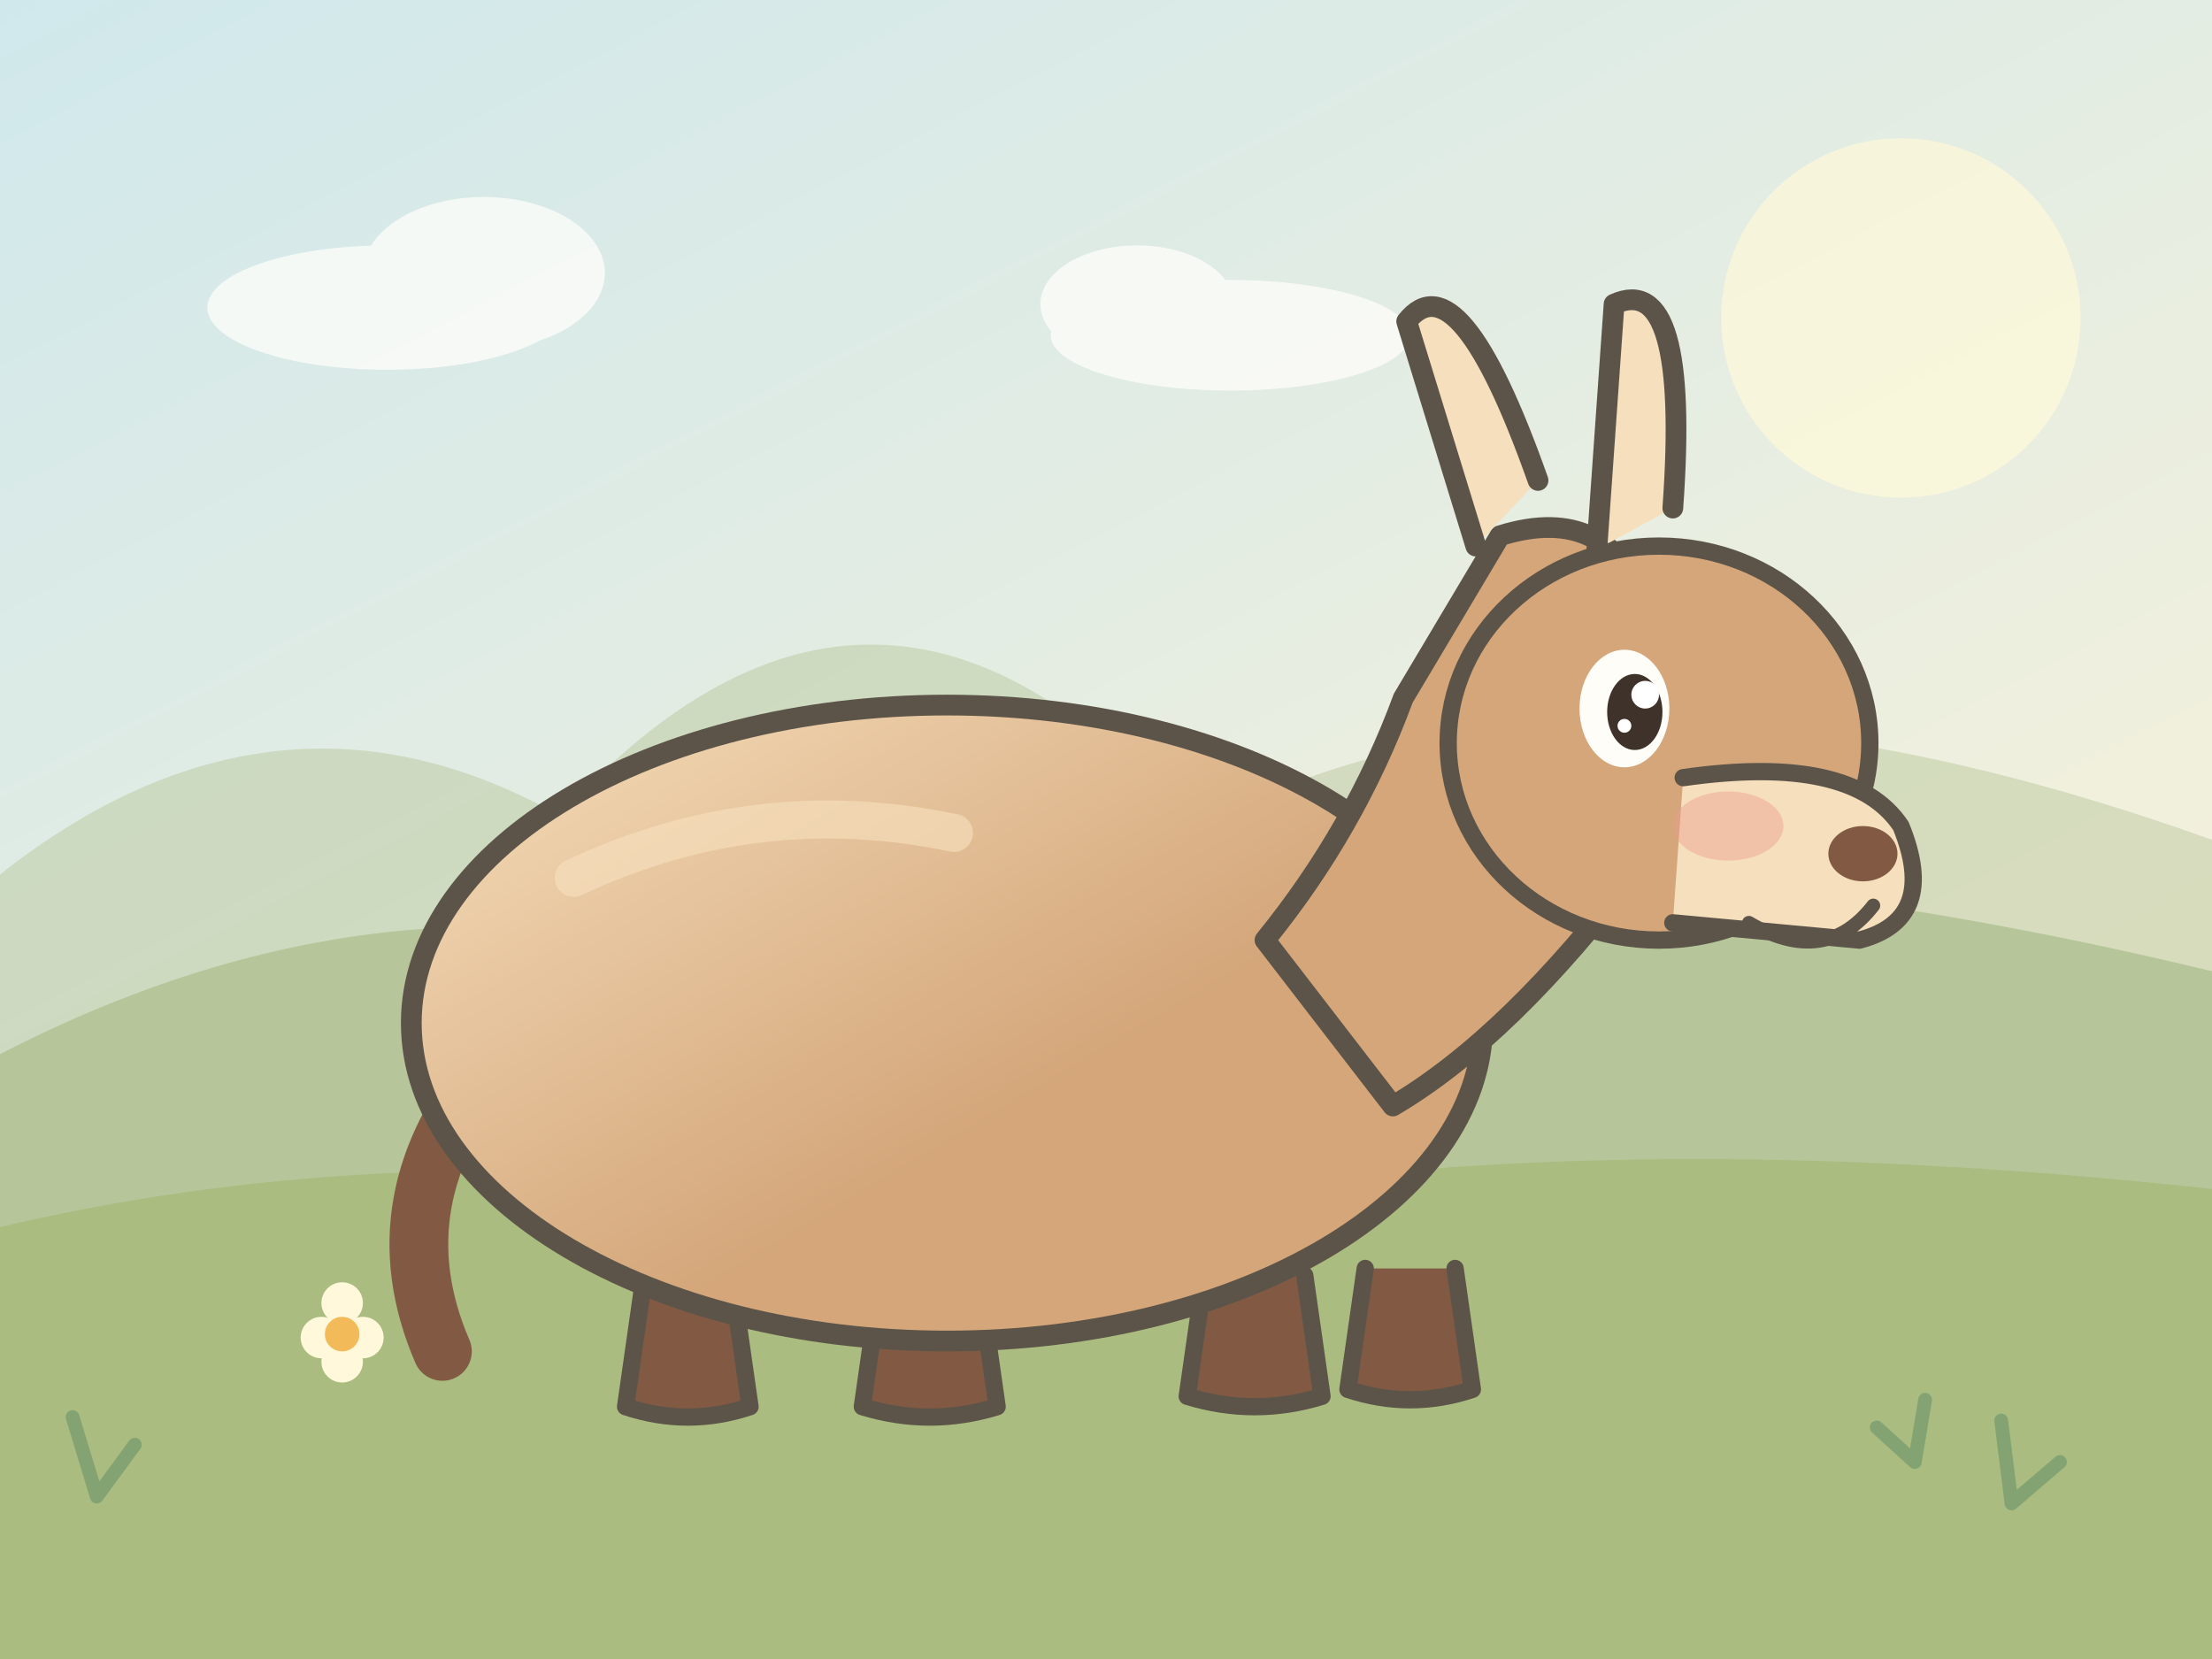
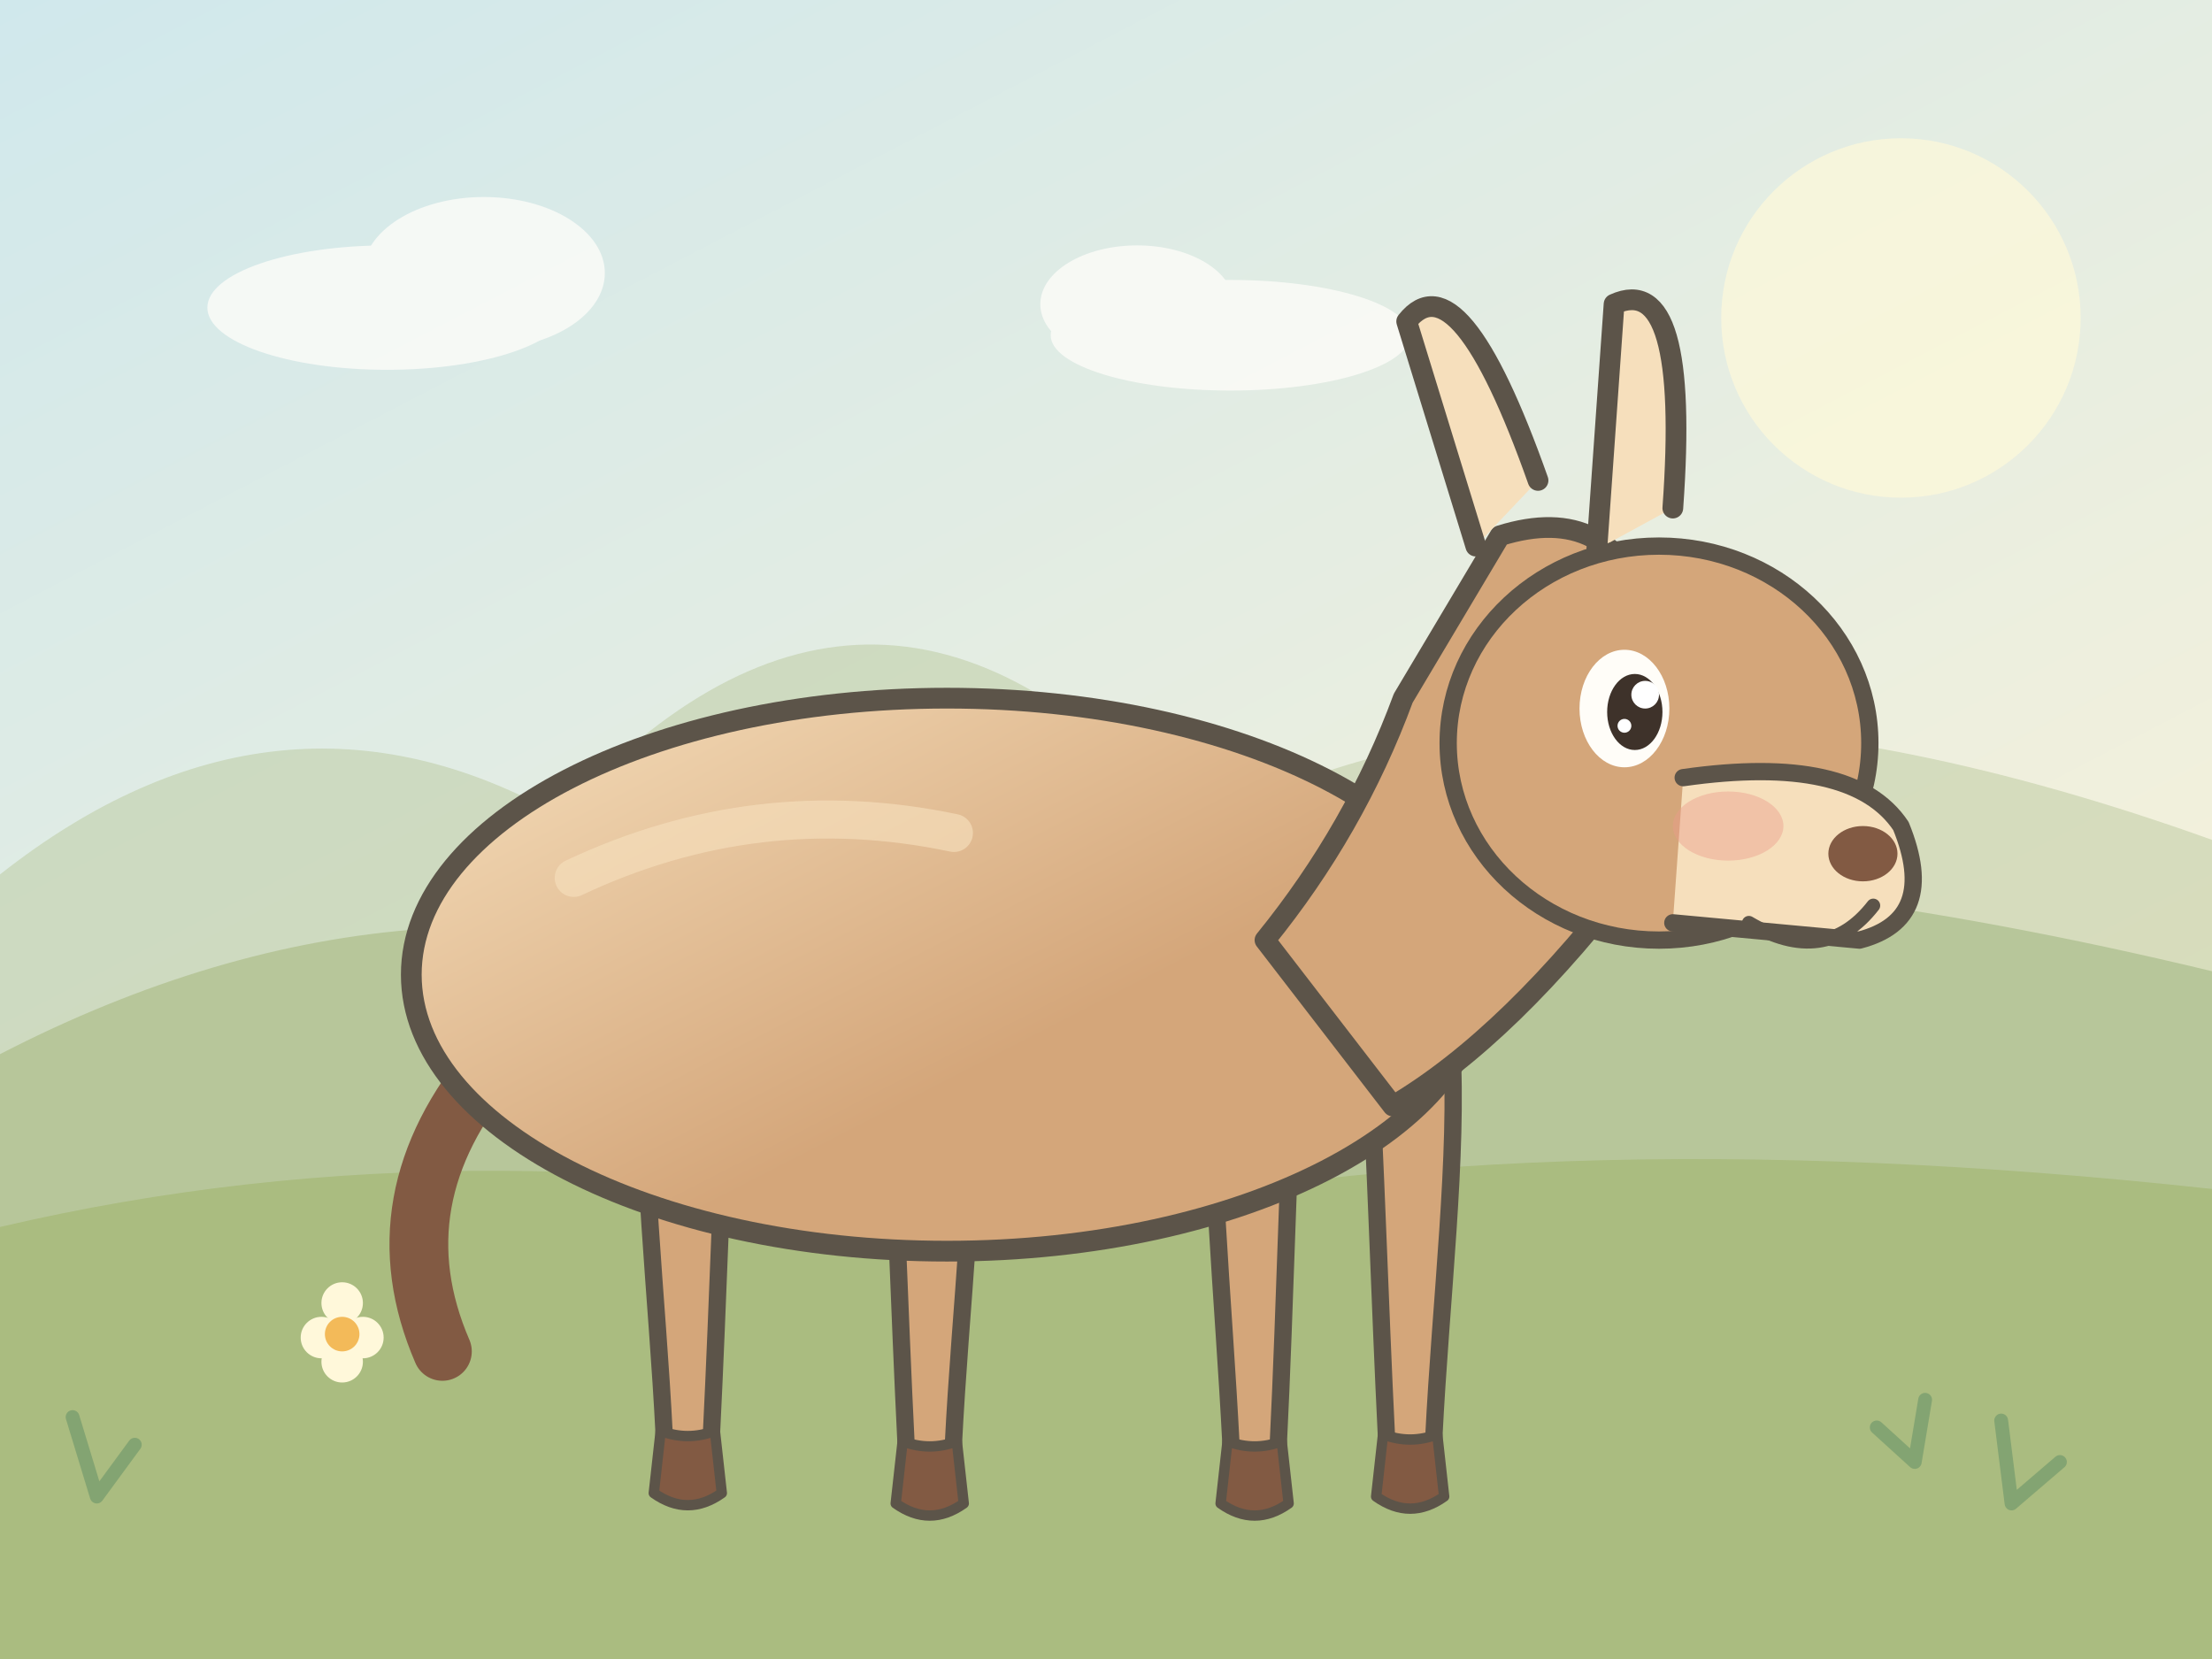
<svg xmlns="http://www.w3.org/2000/svg" viewBox="0 0 640 480" role="img" aria-label="Хөөрхөн зурагт дүрслэл">
  <defs>
    <linearGradient id="sky" x1="0" x2=".7" y1="0" y2="1">
      <stop stop-color="#d0e8ec" />
      <stop offset="1" stop-color="#faf2d8" />
    </linearGradient>
    <linearGradient id="fur" x1="0" x2="1" y1="0" y2="1">
      <stop stop-color="#f6dfbc" />
      <stop offset=".6" stop-color="#d4a67a" />
      <stop offset="1" stop-color="#d4a67a" />
    </linearGradient>
    <filter id="paper">
      <feTurbulence type="fractalNoise" baseFrequency=".12" numOctaves="2" seed="4" result="noise" />
      <feColorMatrix in="noise" type="saturate" values="0" result="gray" />
      <feBlend in="SourceGraphic" in2="gray" mode="soft-light" />
    </filter>
  </defs>
  <rect width="640" height="480" fill="url(#sky)" />
  <circle cx="550" cy="92" r="52" fill="#fff9d9" opacity=".68" />
  <path d="M0 253 Q80 190 162 236 Q254 135 345 240 Q459 178 640 243 L640 480H0Z" fill="#b7c69a" opacity=".48" />
  <path d="M0 305 Q124 241 242 288 Q391 221 640 281V480H0Z" fill="#b7c69a" />
  <path d="M0 355 Q141 322 296 356 Q438 322 640 344V480H0Z" fill="#aabc80" />
  <g fill="#fffdfa" opacity=".75">
    <ellipse cx="112" cy="89" rx="52" ry="18" />
    <ellipse cx="140" cy="79" rx="35" ry="22" />
    <ellipse cx="356" cy="97" rx="52" ry="16" />
    <ellipse cx="329" cy="88" rx="28" ry="17" />
  </g>
  <g stroke-linejoin="round" stroke-linecap="round">
    <path d="M143 307 Q109 347 128 391" stroke="#825a43" stroke-width="17" fill="none" stroke-linecap="round" />
-     <path d="M 186 372 L 181 407 Q 199 413 217 407 L 212 372" fill="#825a43" stroke="#5c5449" stroke-width="5" />
-     <path d="M 254.5 372 L 249.5 407 Q 269 413 288.5 407 L 283.5 372" fill="#825a43" stroke="#5c5449" stroke-width="5" />
-     <path d="M 348.5 369 L 343.5 404 Q 363 410 382.5 404 L 377.5 369" fill="#825a43" stroke="#5c5449" stroke-width="5" />
-     <path d="M 395 367 L 390 402 Q 408 408 426 402 L 421 367" fill="#825a43" stroke="#5c5449" stroke-width="5" />
-     <ellipse cx="274" cy="296" rx="155" ry="92" fill="url(#fur)" stroke="#5c5449" stroke-width="6" />
+     <path d="M 187 300 C 185 332 190.16 375 192.16 415 Q 192.16 432 199 432 Q 205.84 432 205.84 415 C 207.84 375 209 332 211 300 Z" fill="#d4a67a" stroke="#5c5449" stroke-width="5" stroke-linejoin="round" />
+     <path d="M 191.16 414 Q 199 417 206.84 414 L 208.84 432 Q 199 439 189.16 432 Z" fill="#825a43" stroke="#5c5449" stroke-width="3" />
+     <path d="M 257 305 C 259 337 260.16 378 262.16 418 Q 262.16 435 269 435 Q 275.84 435 275.84 418 C 277.84 378 283 337 281 305 Z" fill="#d4a67a" stroke="#5c5449" stroke-width="5" stroke-linejoin="round" />
+     <path d="M 261.16 417 Q 269 420 276.84 417 L 278.84 435 Q 269 442 259.16 435 Z" fill="#825a43" stroke="#5c5449" stroke-width="3" />
+     <path d="M 351 293 C 349 325 354.16 378 356.16 418 Q 356.16 435 363 435 Q 369.84 435 369.84 418 C 371.84 378 373 325 375 293 Z" fill="#d4a67a" stroke="#5c5449" stroke-width="5" stroke-linejoin="round" />
+     <path d="M 355.16 417 Q 363 420 370.84 417 L 372.84 435 Q 363 442 353.16 435 Z" fill="#825a43" stroke="#5c5449" stroke-width="3" />
+     <path d="M 396 302 C 398 334 399.16 376 401.16 416 Q 401.16 433 408 433 Q 414.84 433 414.84 416 C 416.84 376 422 334 420 302 Z" fill="#d4a67a" stroke="#5c5449" stroke-width="5" stroke-linejoin="round" />
+     <path d="M 400.16 415 Q 408 418 415.84 415 L 417.84 433 Q 408 440 398.16 433 Z" fill="#825a43" stroke="#5c5449" stroke-width="3" />
+     <ellipse cx="274" cy="282" rx="155" ry="80" fill="url(#fur)" stroke="#5c5449" stroke-width="6" />
    <path d="M366 272 Q392 240 406 202 L434 155 Q466 145 477 177 L474 251 Q437 300 403 320 Z" fill="#d4a67a" stroke="#5c5449" stroke-width="6" />
    <path d="M427 158L407 93Q422 74 445 139M462 159L467 88Q489 78 484 147" fill="#f6dfbc" stroke="#5c5449" stroke-width="6" />
    <ellipse cx="480" cy="215" rx="61" ry="57" fill="#d4a67a" stroke="#5c5449" stroke-width="5" />
    <path d="M487 225 Q536 218 550 239 Q561 266 538 272 L484 267" fill="#f6dfbc" stroke="#5c5449" stroke-width="5" />
    <g transform="translate(470 205) scale(1)">
      <ellipse rx="13" ry="17" fill="#fffdf8" />
      <ellipse cx="3" cy="1" rx="8" ry="11" fill="#3e322a" />
      <circle cx="6" cy="-4" r="4" fill="white" />
      <circle cx="0" cy="5" r="2" fill="white" />
    </g>
    <ellipse cx="500" cy="239" rx="16" ry="10" fill="#eb9b8a" opacity=".43" />
    <ellipse cx="539" cy="247" rx="10" ry="8" fill="#825a43" />
    <path d="M506 267 Q528 280 542 262" fill="none" stroke="#5c5449" stroke-width="4" />
    <path d="M166 254 Q219 229 276 241" fill="none" stroke="#f6dfbc" stroke-width="11" stroke-linecap="round" opacity=".65" />
  </g>
  <g>
    <g fill="#fff8da">
      <circle cx="93" cy="387" r="6" />
      <circle cx="105" cy="387" r="6" />
      <circle cx="99" cy="377" r="6" />
      <circle cx="99" cy="394" r="6" />
      <circle cx="99" cy="386" r="5" fill="#f3ba59" />
    </g>
  </g>
  <g fill="none" stroke="#6f976a" stroke-width="4" stroke-linecap="round" opacity=".65">
    <path d="M28 433l-7-23m7 23 11-15m543 17-3-24m3 24 14-12m-42 0 3-18m-3 18-11-10" />
  </g>
</svg>
